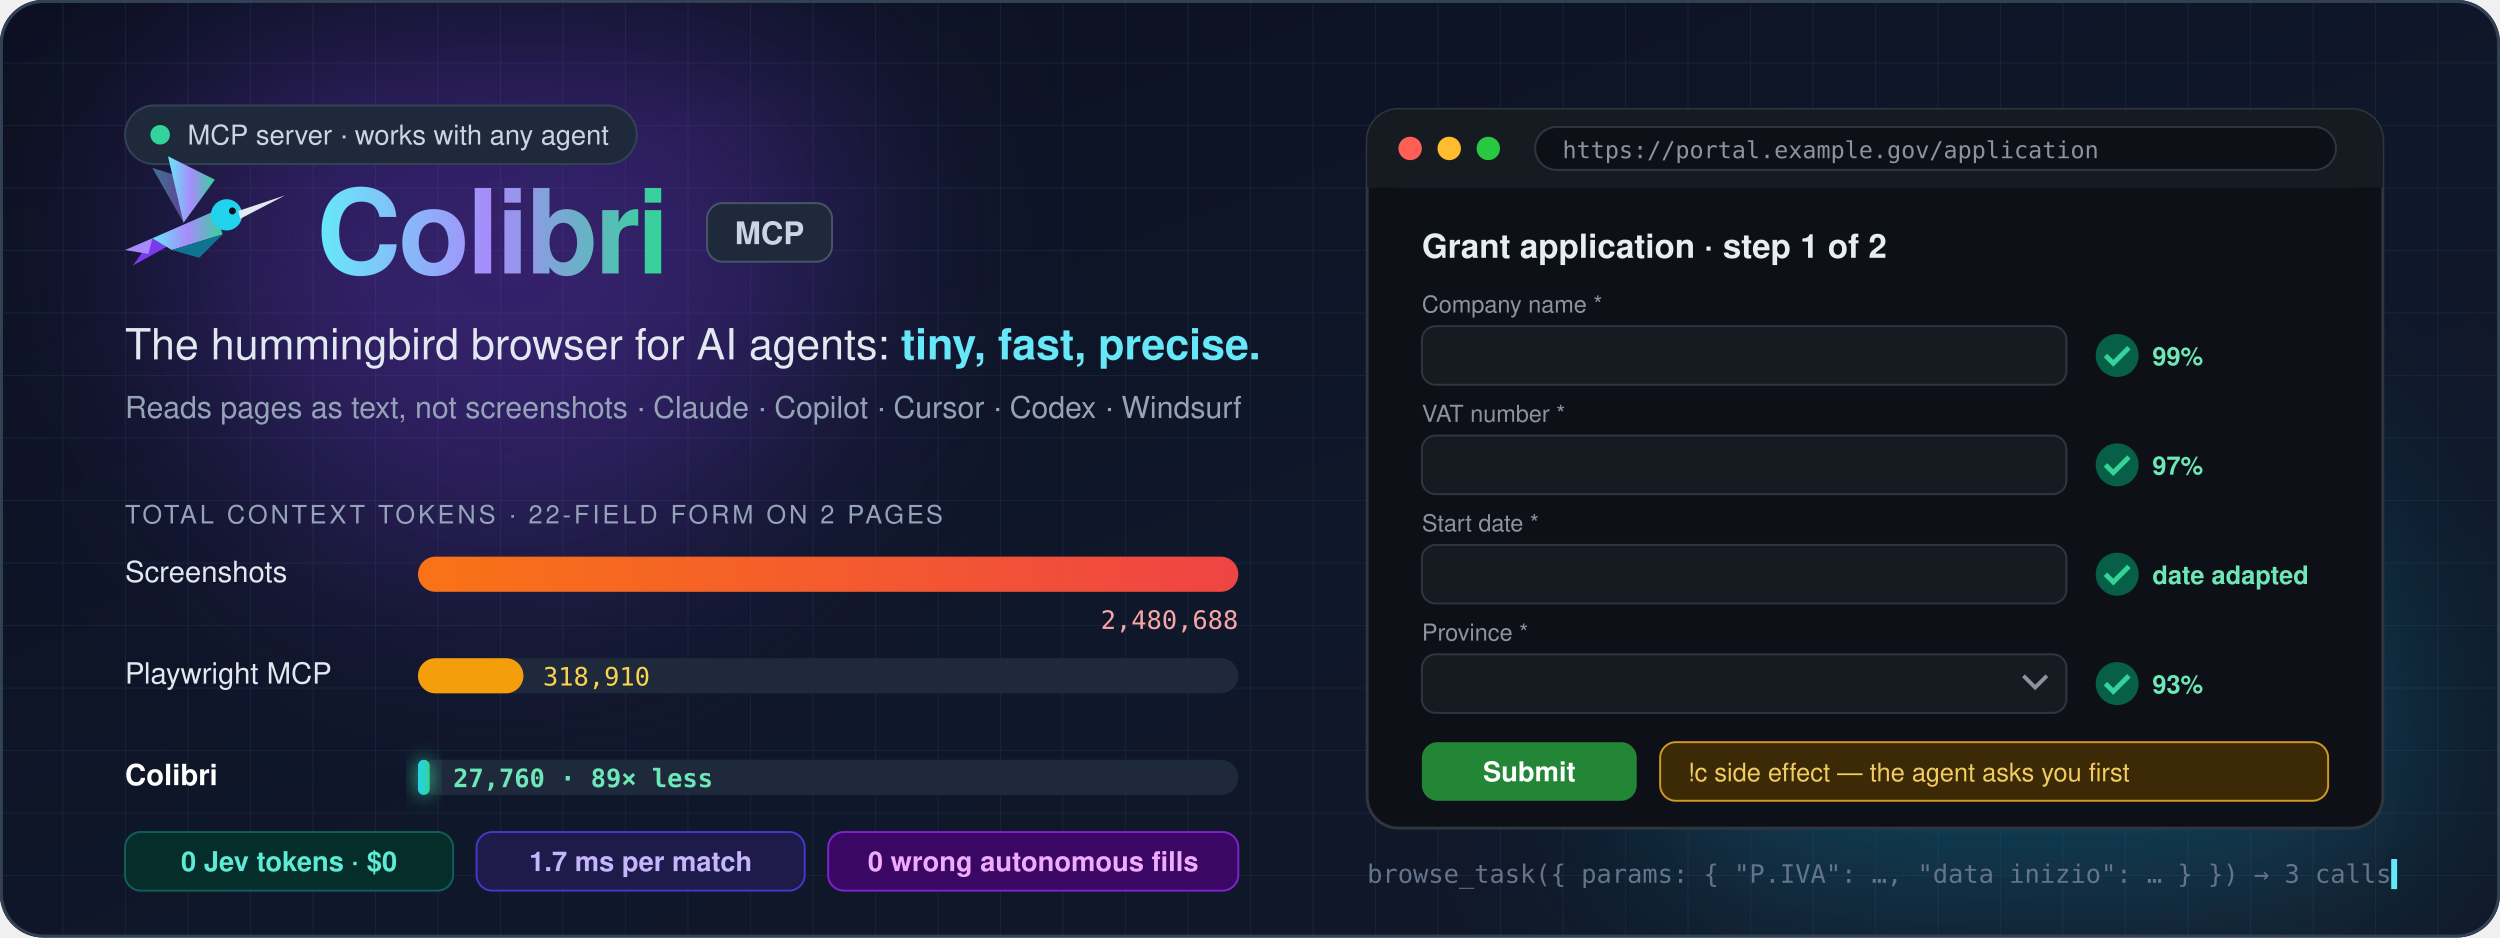
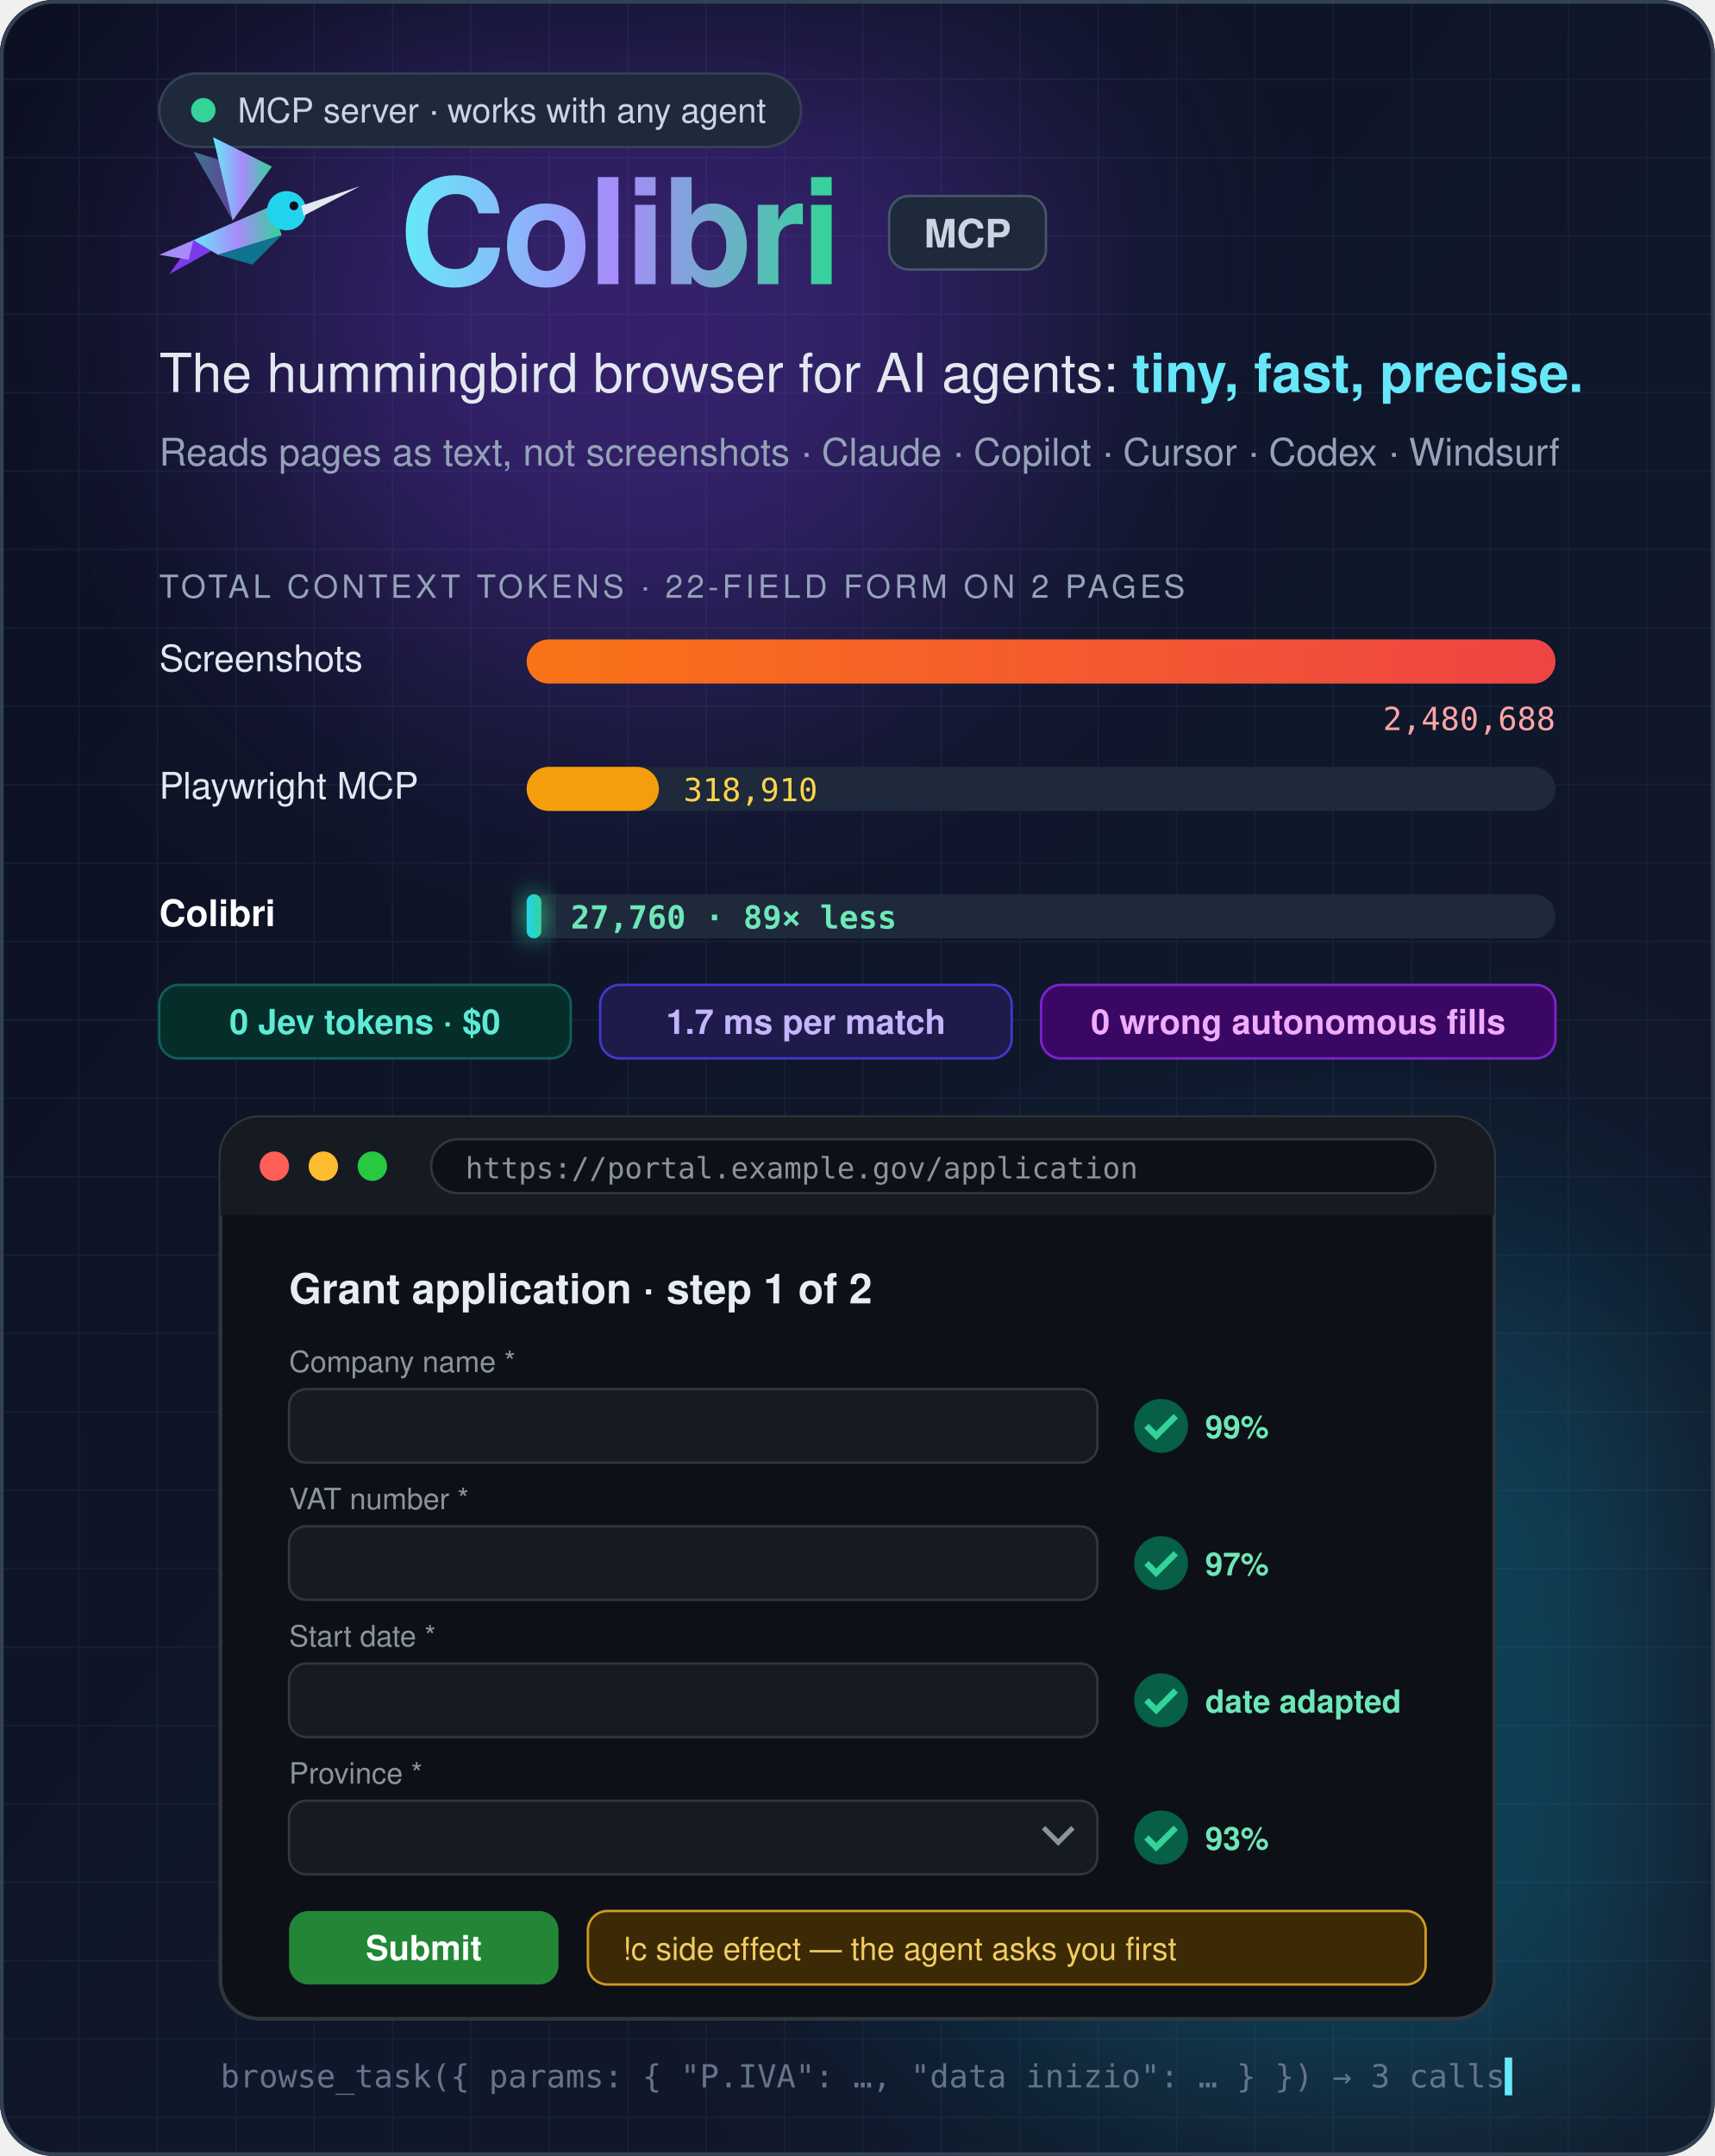
- <svg xmlns="http://www.w3.org/2000/svg" width="1280" height="480" viewBox="0 0 1280 480" role="img" aria-label="Colibri MCP, the hummingbird browser for AI agents: reads pages as compact text. 89 times fewer tokens than screenshots.">
+ <svg xmlns="http://www.w3.org/2000/svg" width="700" height="880" viewBox="0 0 700 880" role="img" aria-label="Colibri MCP, the hummingbird browser for AI agents: reads pages as compact text. 89 times fewer tokens than screenshots.">
  <defs>
    <linearGradient id="bg" x1="0" y1="0" x2="1" y2="1">
      <stop offset="0" stop-color="#0b1020" />
      <stop offset="0.55" stop-color="#0f172a" />
      <stop offset="1" stop-color="#111827" />
    </linearGradient>
    <linearGradient id="title" x1="0" y1="0" x2="1" y2="0">
      <stop offset="0" stop-color="#67e8f9" />
      <stop offset="0.5" stop-color="#a78bfa" />
      <stop offset="1" stop-color="#34d399" />
    </linearGradient>
    <linearGradient id="bad" x1="0" y1="0" x2="1" y2="0">
      <stop offset="0" stop-color="#f97316" />
      <stop offset="1" stop-color="#ef4444" />
    </linearGradient>
    <linearGradient id="good" x1="0" y1="0" x2="1" y2="0">
      <stop offset="0" stop-color="#22d3ee" />
      <stop offset="1" stop-color="#34d399" />
    </linearGradient>
    <pattern id="grid" width="32" height="32" patternUnits="userSpaceOnUse">
      <path d="M32 0H0V32" fill="none" stroke="#1f2a44" stroke-width="1" />
    </pattern>
    <filter id="blur" x="-50%" y="-50%" width="200%" height="200%">
      <feGaussianBlur stdDeviation="60" />
    </filter>
    <filter id="glow" x="-100%" y="-100%" width="300%" height="300%">
      <feGaussianBlur stdDeviation="5" />
    </filter>
    <clipPath id="frame">
-       <rect width="1280" height="480" rx="22" />
+       <rect width="700" height="880" rx="22" />
    </clipPath>
  </defs>
  <style>
    text { font-family: -apple-system, BlinkMacSystemFont, "Segoe UI", Helvetica, Arial, sans-serif; }
    .mono { font-family: ui-monospace, SFMono-Regular, "Cascadia Code", Consolas, Menlo, monospace; }
    .orb1 { animation: drift1 14s ease-in-out infinite; }
    .orb2 { animation: drift2 18s ease-in-out infinite; }
    @keyframes drift1 { 0%,100% { transform: translate(0,0); } 50% { transform: translate(120px,40px); } }
    @keyframes drift2 { 0%,100% { transform: translate(0,0); } 50% { transform: translate(-140px,-30px); } }
    .cover { transform-box: fill-box; transform-origin: right center; }
    .c1 { animation: c1 10s linear infinite; } .c2 { animation: c2 10s linear infinite; }
    .c3 { animation: c3 10s linear infinite; } .c4 { animation: c4 10s linear infinite; }
    @keyframes c1 { 0%,4% { transform: scaleX(1); } 13%,94% { transform: scaleX(0); } 100% { transform: scaleX(1); } }
    @keyframes c2 { 0%,14% { transform: scaleX(1); } 23%,94% { transform: scaleX(0); } 100% { transform: scaleX(1); } }
    @keyframes c3 { 0%,24% { transform: scaleX(1); } 33%,94% { transform: scaleX(0); } 100% { transform: scaleX(1); } }
    @keyframes c4 { 0%,34% { transform: scaleX(1); } 43%,94% { transform: scaleX(0); } 100% { transform: scaleX(1); } }
    .k1 { animation: k1 10s linear infinite; } .k2 { animation: k2 10s linear infinite; }
    .k3 { animation: k3 10s linear infinite; } .k4 { animation: k4 10s linear infinite; }
    @keyframes k1 { 0%,13% { opacity: 0; } 15%,94% { opacity: 1; } 100% { opacity: 0; } }
    @keyframes k2 { 0%,23% { opacity: 0; } 25%,94% { opacity: 1; } 100% { opacity: 0; } }
    @keyframes k3 { 0%,33% { opacity: 0; } 35%,94% { opacity: 1; } 100% { opacity: 0; } }
    @keyframes k4 { 0%,43% { opacity: 0; } 45%,94% { opacity: 1; } 100% { opacity: 0; } }
    .ask { animation: ask 10s ease-in-out infinite; }
    @keyframes ask { 0%,48% { opacity: 0; } 52%,92% { opacity: 1; } 100% { opacity: 0; } }
    .pulse { animation: pulse 1.6s ease-in-out infinite; }
    @keyframes pulse { 0%,100% { opacity: .35; } 50% { opacity: 1; } }
    .grow { transform-box: fill-box; transform-origin: left center; animation: grow 10s cubic-bezier(.2,.8,.2,1) infinite; }
    @keyframes grow { 0% { transform: scaleX(0); } 30%,94% { transform: scaleX(1); } 100% { transform: scaleX(0); } }
    .fadein { animation: fadein 10s ease infinite; }
    @keyframes fadein { 0%,26% { opacity: 0; } 32%,94% { opacity: 1; } 100% { opacity: 0; } }
    .cursor { animation: blink 1s steps(1) infinite; }
    @keyframes blink { 50% { opacity: 0; } }
    .wing { transform-box: fill-box; transform-origin: 30% 100%; animation: flap .18s ease-in-out infinite alternate; }
    .wing2 { transform-box: fill-box; transform-origin: 50% 100%; animation: flap .18s ease-in-out infinite alternate-reverse; }
    @keyframes flap { from { transform: scaleY(1); } to { transform: scaleY(-.55); } }
    .hover { animation: hover 2.4s ease-in-out infinite; }
    @keyframes hover { 0%,100% { transform: translate(0,0); } 50% { transform: translate(3px,-5px); } }
  </style>
  <g clip-path="url(#frame)">
-     <rect width="1280" height="480" fill="url(#bg)" />
-     <rect width="1280" height="480" fill="url(#grid)" opacity=".55" />
+     <rect width="700" height="880" fill="url(#bg)" />
+     <rect width="700" height="880" fill="url(#grid)" opacity=".55" />
    <circle class="orb1" cx="260" cy="120" r="170" fill="#7c3aed" opacity=".35" filter="url(#blur)" />
-     <circle class="orb2" cx="1040" cy="380" r="190" fill="#0891b2" opacity=".35" filter="url(#blur)" />
-     <g transform="translate(64,0)">
+     <circle class="orb2" cx="560" cy="700" r="190" fill="#0891b2" opacity=".35" filter="url(#blur)" />
+     <g transform="translate(65,-24)">
      <rect x="0" y="54" width="262" height="30" rx="15" fill="#1e293b" stroke="#334155" />
      <circle class="pulse" cx="18" cy="69" r="5" fill="#34d399" />
      <text x="32" y="74" font-size="14" fill="#cbd5e1">MCP server · works with any agent</text>
      <g transform="translate(0,84)">
        <g class="hover">
          <polygon class="wing2" points="30,30 14,2 40,10" fill="url(#title)" opacity=".45" />
          <polygon points="4,52 14,38 22,42" fill="#7c3aed" />
          <polygon points="0,44 14,38 12,46" fill="#a78bfa" />
          <polygon points="14,38 46,24 50,36 24,44" fill="url(#title)" />
          <polygon points="24,44 50,36 38,48" fill="#0e7490" />
          <circle cx="52" cy="26" r="8" fill="#22d3ee" />
          <circle cx="55" cy="24" r="1.8" fill="#0b1020" />
          <polygon points="58,24 82,16 59,28" fill="#e2e8f0" />
          <polygon class="wing" points="30,30 22,-4 46,8" fill="url(#title)" />
        </g>
      </g>
      <text x="98" y="140" font-size="60" font-weight="800" fill="url(#title)" letter-spacing="-1.5">Colibri</text>
      <rect x="298" y="104" width="64" height="30" rx="8" fill="#1e293b" stroke="#475569" />
      <text x="330" y="125" font-size="16" font-weight="800" fill="#cbd5e1" text-anchor="middle">MCP</text>
      <text x="0" y="184" font-size="22" fill="#e2e8f0">The hummingbird browser for AI agents: <tspan fill="#67e8f9" font-weight="700">tiny, fast, precise.</tspan>
      </text>
      <text x="0" y="214" font-size="15.5" fill="#94a3b8">Reads pages as text, not screenshots · Claude · Copilot · Cursor · Codex · Windsurf</text>
      <text x="0" y="268" font-size="13" fill="#94a3b8" letter-spacing="1.5">TOTAL CONTEXT TOKENS · 22-FIELD FORM ON 2 PAGES</text>
      <text x="0" y="298" font-size="15" fill="#e2e8f0">Screenshots</text>
      <rect x="150" y="285" width="420" height="18" rx="9" fill="#1e293b" />
      <rect class="grow" x="150" y="285" width="420" height="18" rx="9" fill="url(#bad)" />
      <text class="fadein mono" x="570" y="322" font-size="13" fill="#fca5a5" text-anchor="end">2,480,688</text>
      <text x="0" y="350" font-size="15" fill="#e2e8f0">Playwright MCP</text>
      <rect x="150" y="337" width="420" height="18" rx="9" fill="#1e293b" />
      <rect class="grow" x="150" y="337" width="54" height="18" rx="9" fill="#f59e0b" />
      <text class="fadein mono" x="214" y="351" font-size="13" fill="#fcd34d">318,910</text>
      <text x="0" y="402" font-size="15" font-weight="700" fill="#ffffff">Colibri</text>
      <rect x="150" y="389" width="420" height="18" rx="9" fill="#1e293b" />
      <rect class="pulse" x="150" y="389" width="6" height="18" rx="3" fill="#34d399" filter="url(#glow)" />
      <rect class="grow" x="150" y="389" width="6" height="18" rx="3" fill="url(#good)" />
      <text class="fadein mono" x="168" y="403" font-size="13" fill="#6ee7b7" font-weight="700">27,760 · 89× less</text>
      <g class="fadein">
        <rect x="0" y="426" width="168" height="30" rx="8" fill="#052e2b" stroke="#115e59" />
        <text x="84" y="446" font-size="14" fill="#5eead4" text-anchor="middle" font-weight="600">0 Jev tokens · $0</text>
        <rect x="180" y="426" width="168" height="30" rx="8" fill="#1e1b4b" stroke="#4338ca" />
        <text x="264" y="446" font-size="14" fill="#c4b5fd" text-anchor="middle" font-weight="600">1.7 ms per match</text>
        <rect x="360" y="426" width="210" height="30" rx="8" fill="#3b0764" stroke="#7e22ce" />
        <text x="465" y="446" font-size="14" fill="#f0abfc" text-anchor="middle" font-weight="600">0 wrong autonomous fills</text>
      </g>
    </g>
-     <g transform="translate(700,56)">
+     <g transform="translate(90,456)">
      <rect x="0" y="0" width="520" height="368" rx="16" fill="#0d1117" stroke="#30363d" stroke-width="1.5" />
      <rect x="0" y="0" width="520" height="40" rx="16" fill="#161b22" />
      <rect x="0" y="24" width="520" height="16" fill="#161b22" />
      <circle cx="22" cy="20" r="6" fill="#ff5f57" />
      <circle cx="42" cy="20" r="6" fill="#febc2e" />
      <circle cx="62" cy="20" r="6" fill="#28c840" />
      <rect x="86" y="9" width="410" height="22" rx="11" fill="#0d1117" stroke="#30363d" />
      <text class="mono" x="100" y="25" font-size="12" fill="#8b949e">https://portal.example.gov/application</text>
      <text x="28" y="76" font-size="17" font-weight="700" fill="#e6edf3">Grant application · step 1 of 2</text>
      <g font-size="12" fill="#8b949e">
        <text x="28" y="104">Company name *</text>
        <text x="28" y="160">VAT number *</text>
        <text x="28" y="216">Start date *</text>
        <text x="28" y="272">Province *</text>
      </g>
      <g>
        <rect x="28" y="111" width="330" height="30" rx="7" fill="#161b22" stroke="#30363d" />
        <rect x="28" y="167" width="330" height="30" rx="7" fill="#161b22" stroke="#30363d" />
        <rect x="28" y="223" width="330" height="30" rx="7" fill="#161b22" stroke="#30363d" />
        <rect x="28" y="279" width="330" height="30" rx="7" fill="#161b22" stroke="#30363d" />
        <path d="M336 290l6 6 6-6" fill="none" stroke="#8b949e" stroke-width="2" />
      </g>
      <g class="mono" font-size="14" fill="#e6edf3">
        <text x="40" y="131">Roca Software srl</text>
        <text x="40" y="187">01234567890</text>
        <text x="40" y="243">2026-11-03</text>
        <text x="40" y="299">Napoli</text>
      </g>
      <rect class="cover c1" x="38" y="114" width="300" height="24" fill="#161b22" />
      <rect class="cover c2" x="38" y="170" width="300" height="24" fill="#161b22" />
      <rect class="cover c3" x="38" y="226" width="300" height="24" fill="#161b22" />
      <rect class="cover c4" x="38" y="282" width="290" height="24" fill="#161b22" />
      <g font-size="13" font-weight="700">
        <g class="k1">
          <circle cx="384" cy="126" r="11" fill="#065f46" />
          <path d="M378 126l4 4 8-8" fill="none" stroke="#34d399" stroke-width="2.5" />
          <text x="402" y="131" fill="#6ee7b7">99%</text>
        </g>
        <g class="k2">
          <circle cx="384" cy="182" r="11" fill="#065f46" />
          <path d="M378 182l4 4 8-8" fill="none" stroke="#34d399" stroke-width="2.5" />
          <text x="402" y="187" fill="#6ee7b7">97%</text>
        </g>
        <g class="k3">
          <circle cx="384" cy="238" r="11" fill="#065f46" />
          <path d="M378 238l4 4 8-8" fill="none" stroke="#34d399" stroke-width="2.5" />
          <text x="402" y="243" fill="#6ee7b7">date adapted</text>
        </g>
        <g class="k4">
          <circle cx="384" cy="294" r="11" fill="#065f46" />
          <path d="M378 294l4 4 8-8" fill="none" stroke="#34d399" stroke-width="2.5" />
          <text x="402" y="299" fill="#6ee7b7">93%</text>
        </g>
      </g>
      <rect x="28" y="324" width="110" height="30" rx="8" fill="#238636" />
      <text x="83" y="344" font-size="14" font-weight="700" fill="#fff" text-anchor="middle">Submit</text>
      <g class="ask">
        <rect x="150" y="324" width="342" height="30" rx="8" fill="#3b2a05" stroke="#d29922" />
        <text x="164" y="344" font-size="13" fill="#f2cc60">!c  side effect — the agent asks you first</text>
      </g>
    </g>
-     <text class="mono" x="700" y="452" font-size="13" fill="#64748b">browse_task({ params: { "P.IVA": …, "data inizio": … } })  → 3 calls<tspan class="cursor" fill="#67e8f9"> ▍</tspan>
+     <text class="mono" x="90" y="852" font-size="13" fill="#64748b">browse_task({ params: { "P.IVA": …, "data inizio": … } })  → 3 calls<tspan class="cursor" fill="#67e8f9"> ▍</tspan>
    </text>
  </g>
-   <rect x=".75" y=".75" width="1278.5" height="478.5" rx="21.5" fill="none" stroke="#334155" stroke-width="1.5" />
+   <rect x=".75" y=".75" width="698.5" height="878.5" rx="21.5" fill="none" stroke="#334155" stroke-width="1.5" />
</svg>
